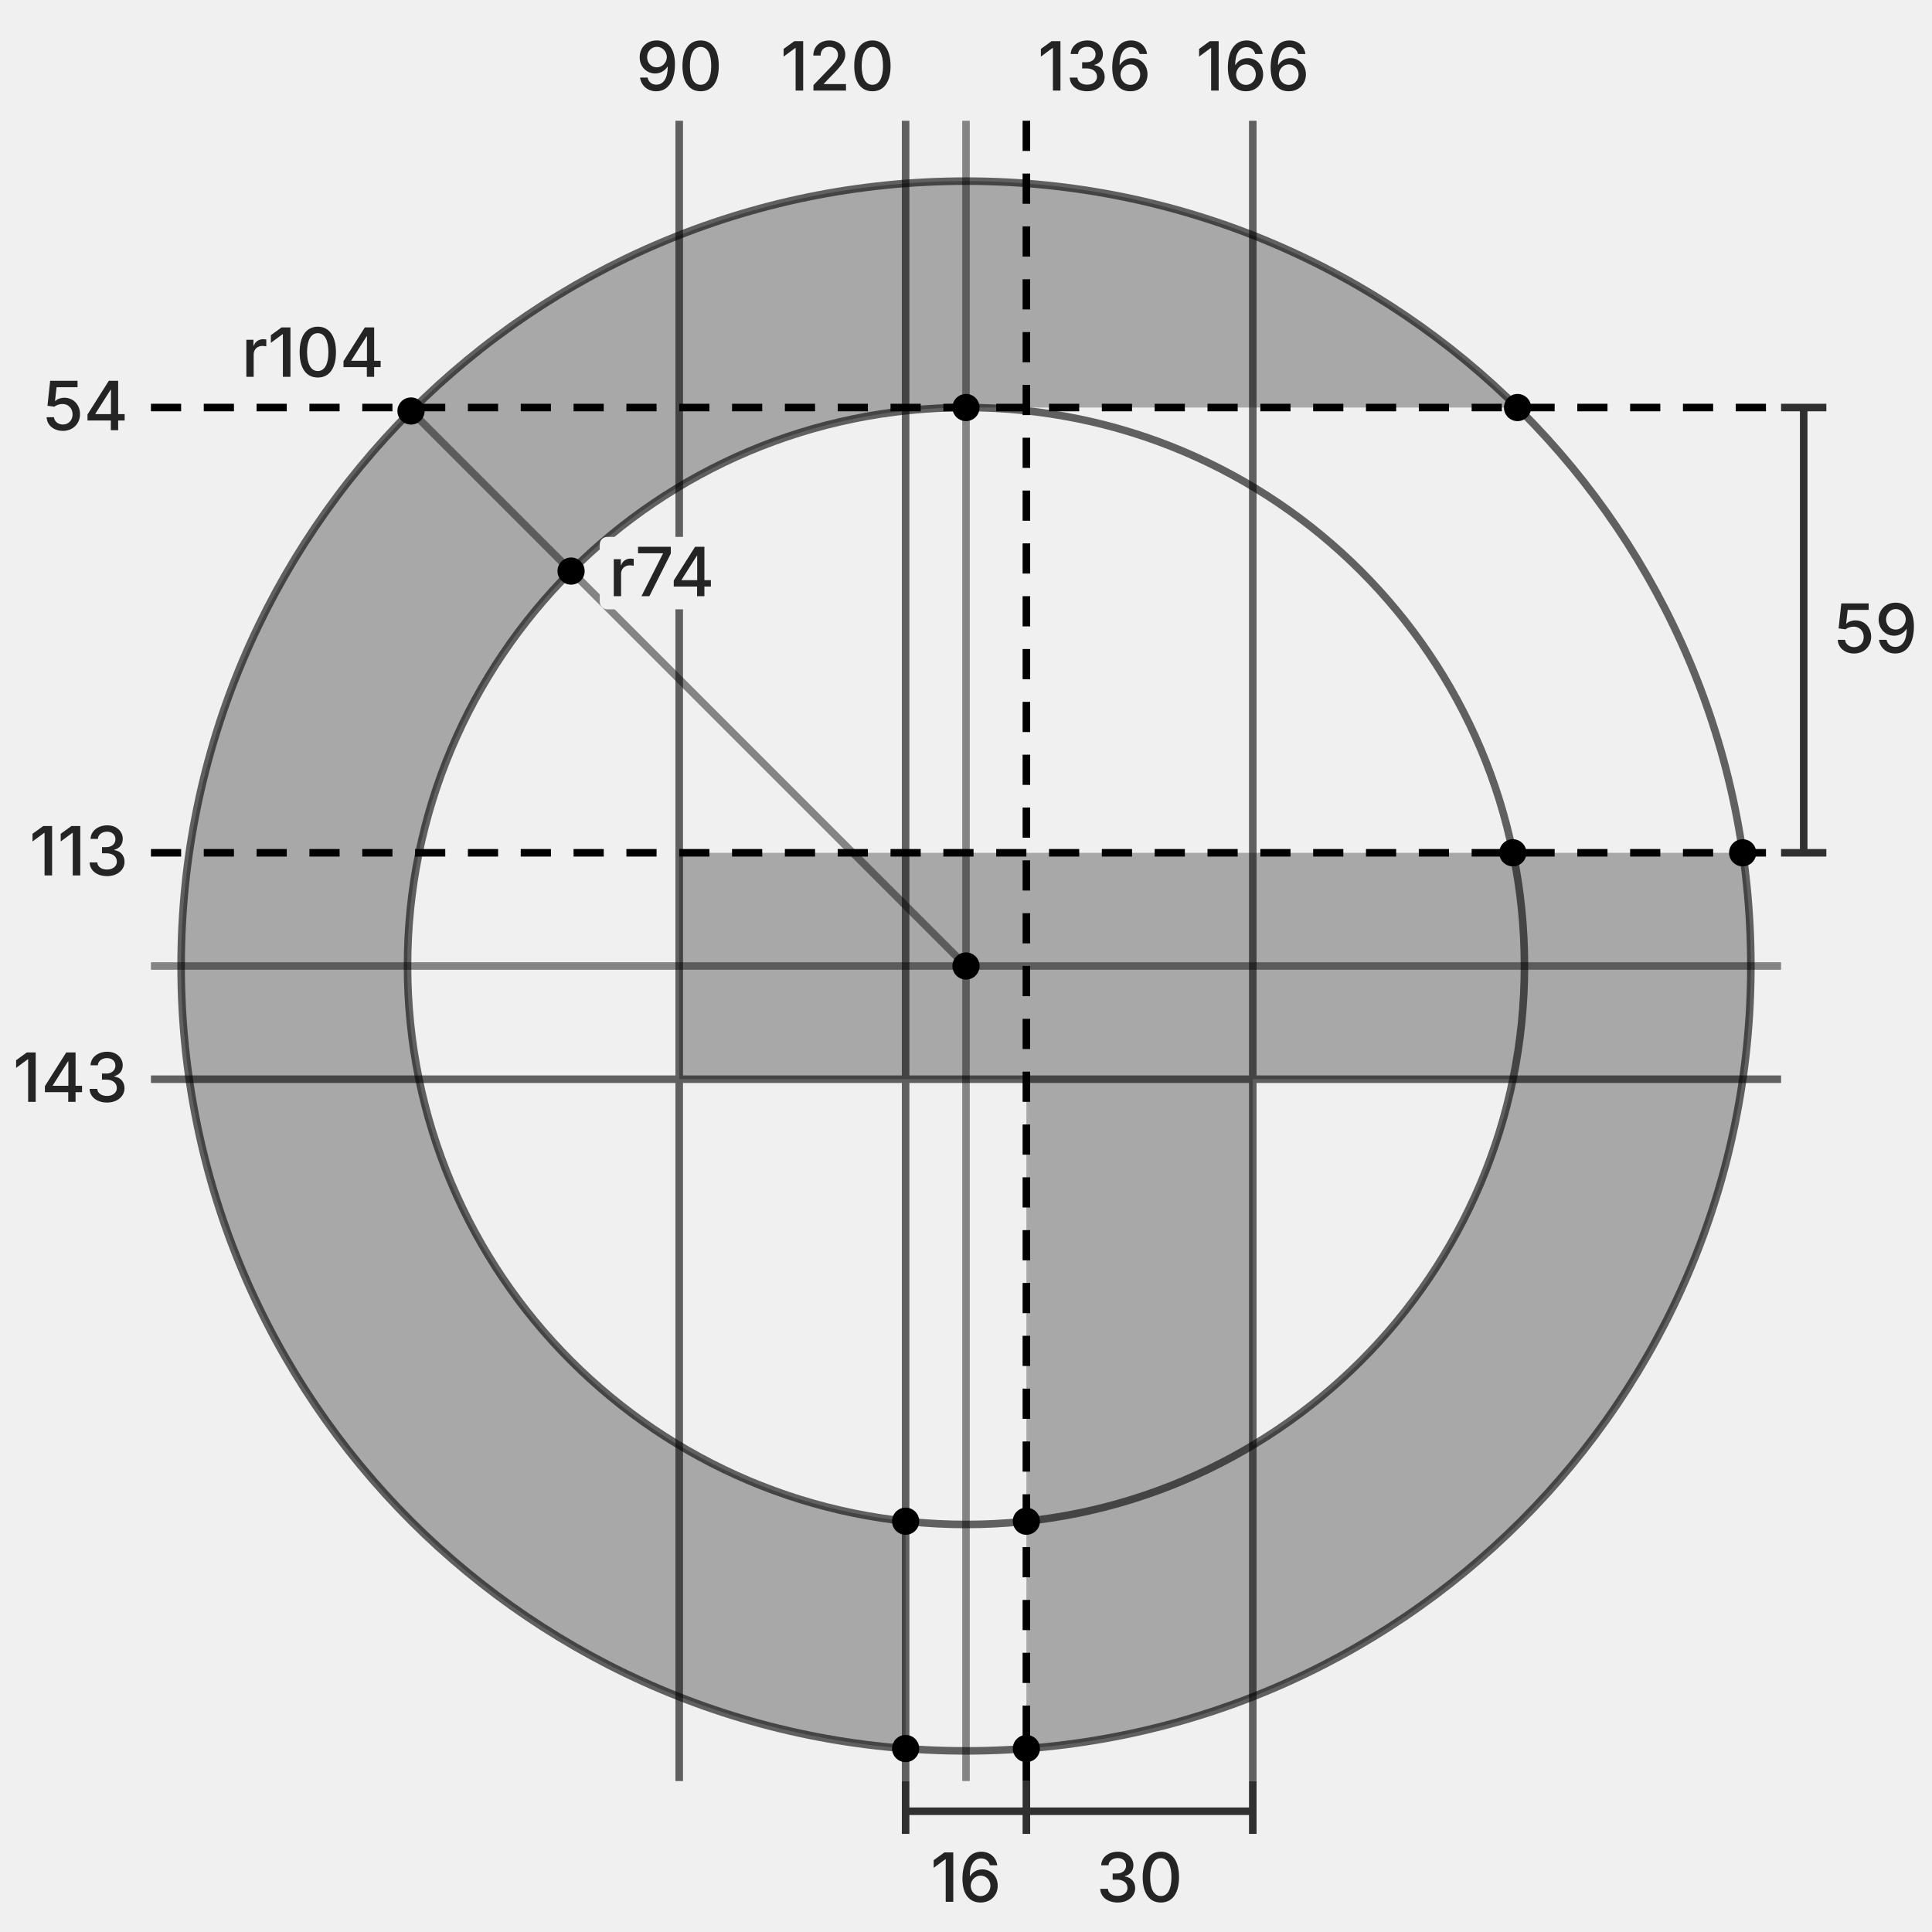
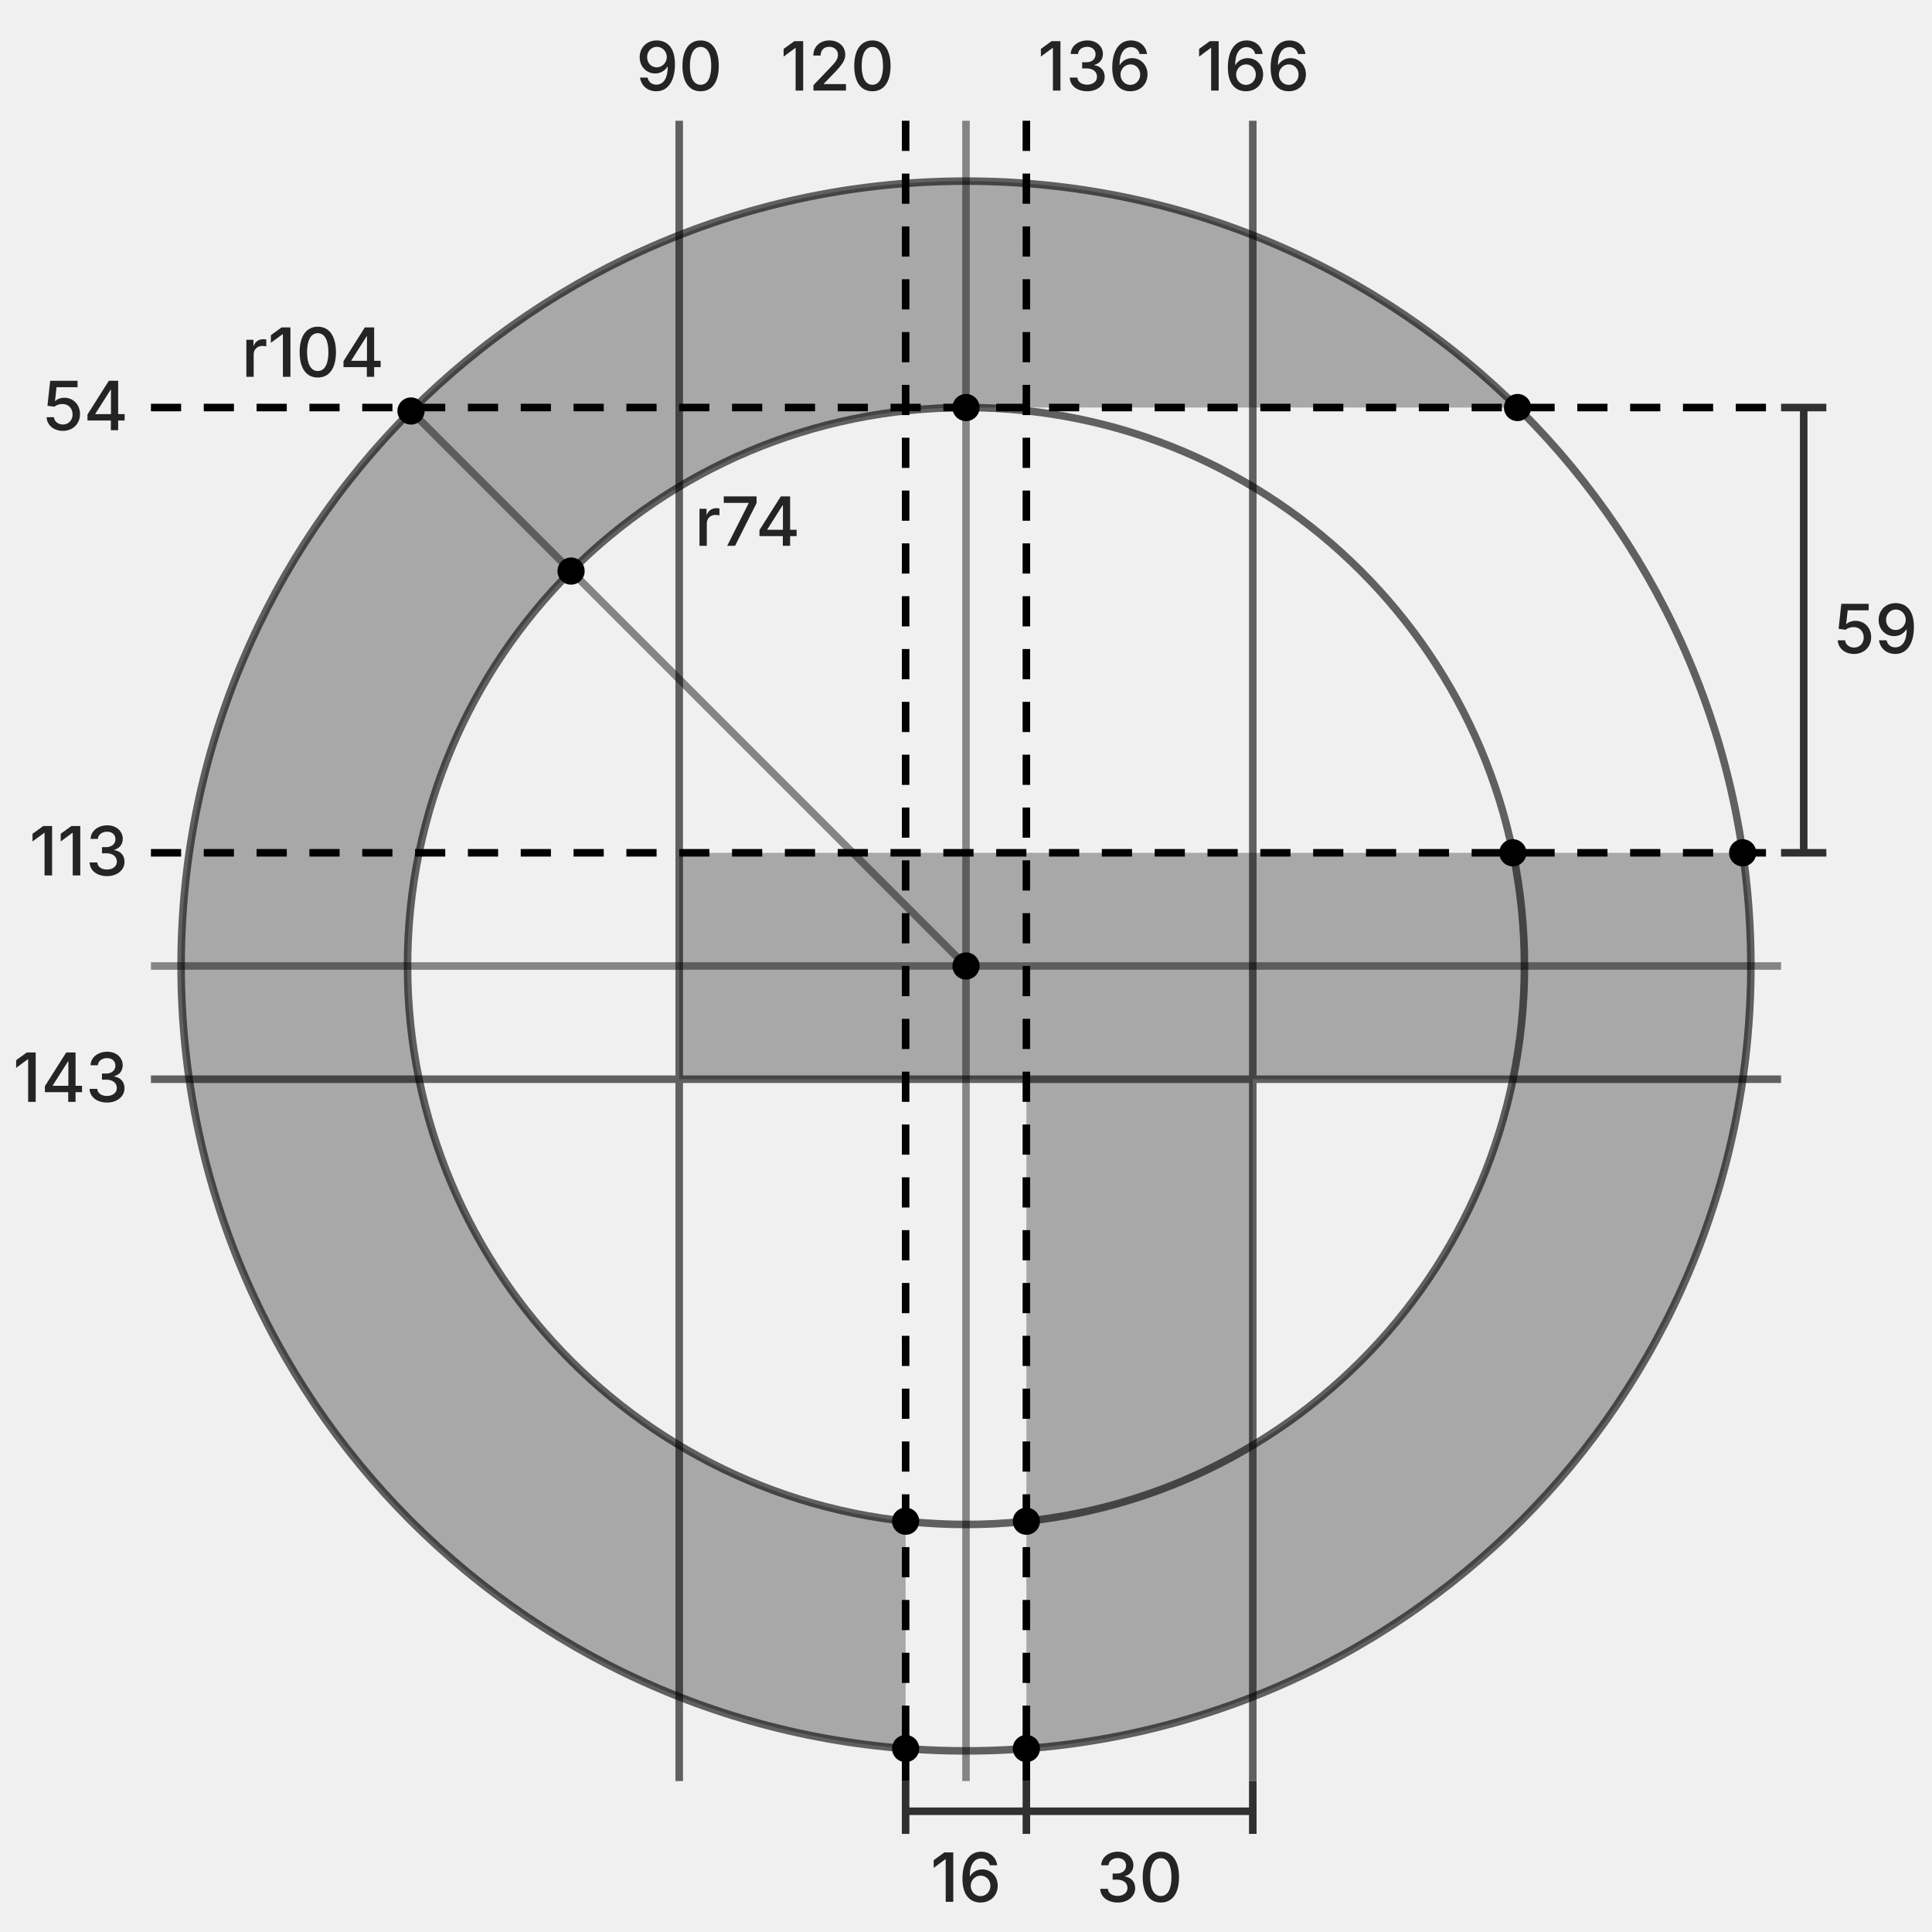
<svg xmlns="http://www.w3.org/2000/svg" viewBox="0 0 256 256" width="256" height="256" fill="currentColor" role="img" aria-label="closed-6 construction">
  <defs>
    <mask id="ko-closed-6" maskUnits="userSpaceOnUse" x="0" y="0" width="256" height="256">
      <rect x="0" y="0" width="256" height="256" fill="#fff" />
-       <rect x="144.22" y="244.14" width="13.56" height="9.6" rx="1" fill="#000" />
-       <rect x="121.85" y="244.14" width="12.3" height="9.6" rx="1" fill="#000" />
-       <rect x="241.8" y="78.64" width="13.56" height="9.6" rx="1" fill="#000" />
-       <rect x="83.22" y="4.14" width="13.56" height="9.6" rx="1" fill="#000" />
-       <rect x="101.82" y="4.14" width="17.88" height="9.6" rx="1" fill="#000" />
-       <rect x="136.3" y="4.14" width="17.88" height="9.6" rx="1" fill="#000" />
-       <rect x="157.06" y="4.14" width="17.88" height="9.6" rx="1" fill="#000" />
-       <rect x="4.64" y="49.14" width="13.56" height="9.6" rx="1" fill="#000" />
-       <rect x="1.58" y="108.14" width="16.62" height="9.6" rx="1" fill="#000" />
-       <rect x="0.32" y="138.14" width="17.88" height="9.6" rx="1" fill="#000" />
-       <rect x="30.64" y="42.07" width="21.48" height="9.6" rx="1" fill="#000" />
-       <rect x="79.47" y="71.14" width="17.16" height="9.6" rx="1" fill="#000" />
+       <rect x="144.08" y="244.14" width="13.85" height="9.6" rx="1" fill="#000" />
+       <rect x="122.1" y="244.14" width="11.8" height="9.6" rx="1" fill="#000" />
+       <rect x="241.8" y="78.7" width="13.5" height="9.6" rx="1" fill="#000" />
+       <rect x="83.06" y="4.14" width="13.88" height="9.6" rx="1" fill="#000" />
+       <rect x="102.21" y="4.14" width="17.49" height="9.6" rx="1" fill="#000" />
+       <rect x="136.3" y="4.14" width="17.45" height="9.6" rx="1" fill="#000" />
+       <rect x="157.26" y="4.14" width="17.47" height="9.6" rx="1" fill="#000" />
+       <rect x="4.47" y="49.14" width="13.73" height="9.6" rx="1" fill="#000" />
+       <rect x="2.69" y="108.14" width="15.51" height="9.6" rx="1" fill="#000" />
+       <rect x="0.52" y="138.14" width="17.68" height="9.6" rx="1" fill="#000" />
+       <rect x="30.8" y="42.07" width="21.33" height="9.6" rx="1" fill="#000" />
+       <rect x="90.83" y="64.46" width="16.4" height="9.6" rx="1" fill="#000" />
    </mask>
  </defs>
  <g mask="url(#ko-closed-6)">
    <path opacity="0.3" fill-rule="evenodd" d="M201.08 54A104 104 0 1 0 120 231.69L120 201.57A74 74 0 0 1 128 54ZM136 231.69A104 104 0 0 0 230.91 113L90 113L90 143L136 143ZM166 143L200.46 143A74 74 0 0 1 166 191.5Z" />
    <g fill="none" stroke="currentColor" stroke-width="1">
      <circle cx="128" cy="128" r="104" opacity="0.6" vector-effect="non-scaling-stroke" />
      <circle cx="128" cy="128" r="74" opacity="0.6" vector-effect="non-scaling-stroke" />
      <path opacity="0.45" vector-effect="non-scaling-stroke" d="M128 16L128 236M20 128L236 128M128 128L54.46 54.46" />
-       <path opacity="0.6" vector-effect="non-scaling-stroke" d="M20 143L236 143M90 16L90 236M120 16L120 236M166 16L166 236" />
-       <path opacity="1" stroke-dasharray="4 3" vector-effect="non-scaling-stroke" d="M20 54L236 54M20 113L236 113M136 16L136 236" />
+       <path opacity="0.6" vector-effect="non-scaling-stroke" d="M20 143L236 143M90 16L90 236M166 16L166 236" />
+       <path opacity="1" stroke-dasharray="4 3" vector-effect="non-scaling-stroke" d="M20 54L236 54M20 113L236 113M120 16L120 236M136 16L136 236" />
      <path opacity="0.8" vector-effect="non-scaling-stroke" d="M136 240H166M136 236V243M166 236V243M120 240H136M120 236V243M136 236V243M239 54V113M236 54H242M236 113H242" />
    </g>
    <g>
      <circle cx="128" cy="128" r="1.8" />
      <circle cx="120" cy="231.69" r="1.8" />
      <circle cx="120" cy="201.57" r="1.8" />
      <circle cx="128" cy="54" r="1.8" />
      <circle cx="201.08" cy="54" r="1.8" />
      <circle cx="230.91" cy="113" r="1.8" />
      <circle cx="200.46" cy="113" r="1.8" />
      <circle cx="136" cy="231.69" r="1.8" />
      <circle cx="136" cy="201.57" r="1.8" />
      <circle cx="54.46" cy="54.46" r="1.8" />
      <circle cx="75.67" cy="75.67" r="1.8" />
    </g>
  </g>
  <g font-family="Inter, ui-sans-serif, system-ui, sans-serif" font-size="9" font-weight="500" opacity="0.85">
-     <text textLength="11.45" x="151" y="252" text-anchor="middle">30</text>
-     <text textLength="9.41" x="128" y="252" text-anchor="middle">16</text>
-     <text textLength="11.11" x="243" y="86.5">59</text>
-     <text textLength="11.48" x="90" y="12" text-anchor="middle">90</text>
-     <text textLength="15.09" x="118.5" y="12" text-anchor="end">120</text>
-     <text textLength="15.05" x="137.5" y="12">136</text>
-     <text textLength="15.08" x="166" y="12" text-anchor="middle">166</text>
-     <text textLength="11.34" x="17" y="57" text-anchor="end">54</text>
-     <text textLength="13.13" x="17" y="116" text-anchor="end">113</text>
-     <text textLength="15.28" x="17" y="146" text-anchor="end">143</text>
-     <text textLength="18.94" x="50.92" y="49.93" text-anchor="end">r104</text>
-     <text textLength="14.02" x="80.67" y="79">r74</text>
+     <text x="151" y="252" text-anchor="middle" textLength="11.45" lengthAdjust="spacingAndGlyphs">30</text>
+     <text x="128" y="252" text-anchor="middle" textLength="9.4" lengthAdjust="spacingAndGlyphs">16</text>
+     <text x="243" y="86.56" textLength="11.1" lengthAdjust="spacingAndGlyphs">59</text>
+     <text x="90" y="12" text-anchor="middle" textLength="11.48" lengthAdjust="spacingAndGlyphs">90</text>
+     <text x="118.5" y="12" text-anchor="end" textLength="15.09" lengthAdjust="spacingAndGlyphs">120</text>
+     <text x="137.5" y="12" textLength="15.05" lengthAdjust="spacingAndGlyphs">136</text>
+     <text x="166" y="12" text-anchor="middle" textLength="15.07" lengthAdjust="spacingAndGlyphs">166</text>
+     <text x="17" y="57" text-anchor="end" textLength="11.33" lengthAdjust="spacingAndGlyphs">54</text>
+     <text x="17" y="116" text-anchor="end" textLength="13.11" lengthAdjust="spacingAndGlyphs">113</text>
+     <text x="17" y="146" text-anchor="end" textLength="15.28" lengthAdjust="spacingAndGlyphs">143</text>
+     <text x="50.92" y="49.93" text-anchor="end" textLength="18.93" lengthAdjust="spacingAndGlyphs">r104</text>
+     <text x="92.03" y="72.32" textLength="14" lengthAdjust="spacingAndGlyphs">r74</text>
  </g>
</svg>
